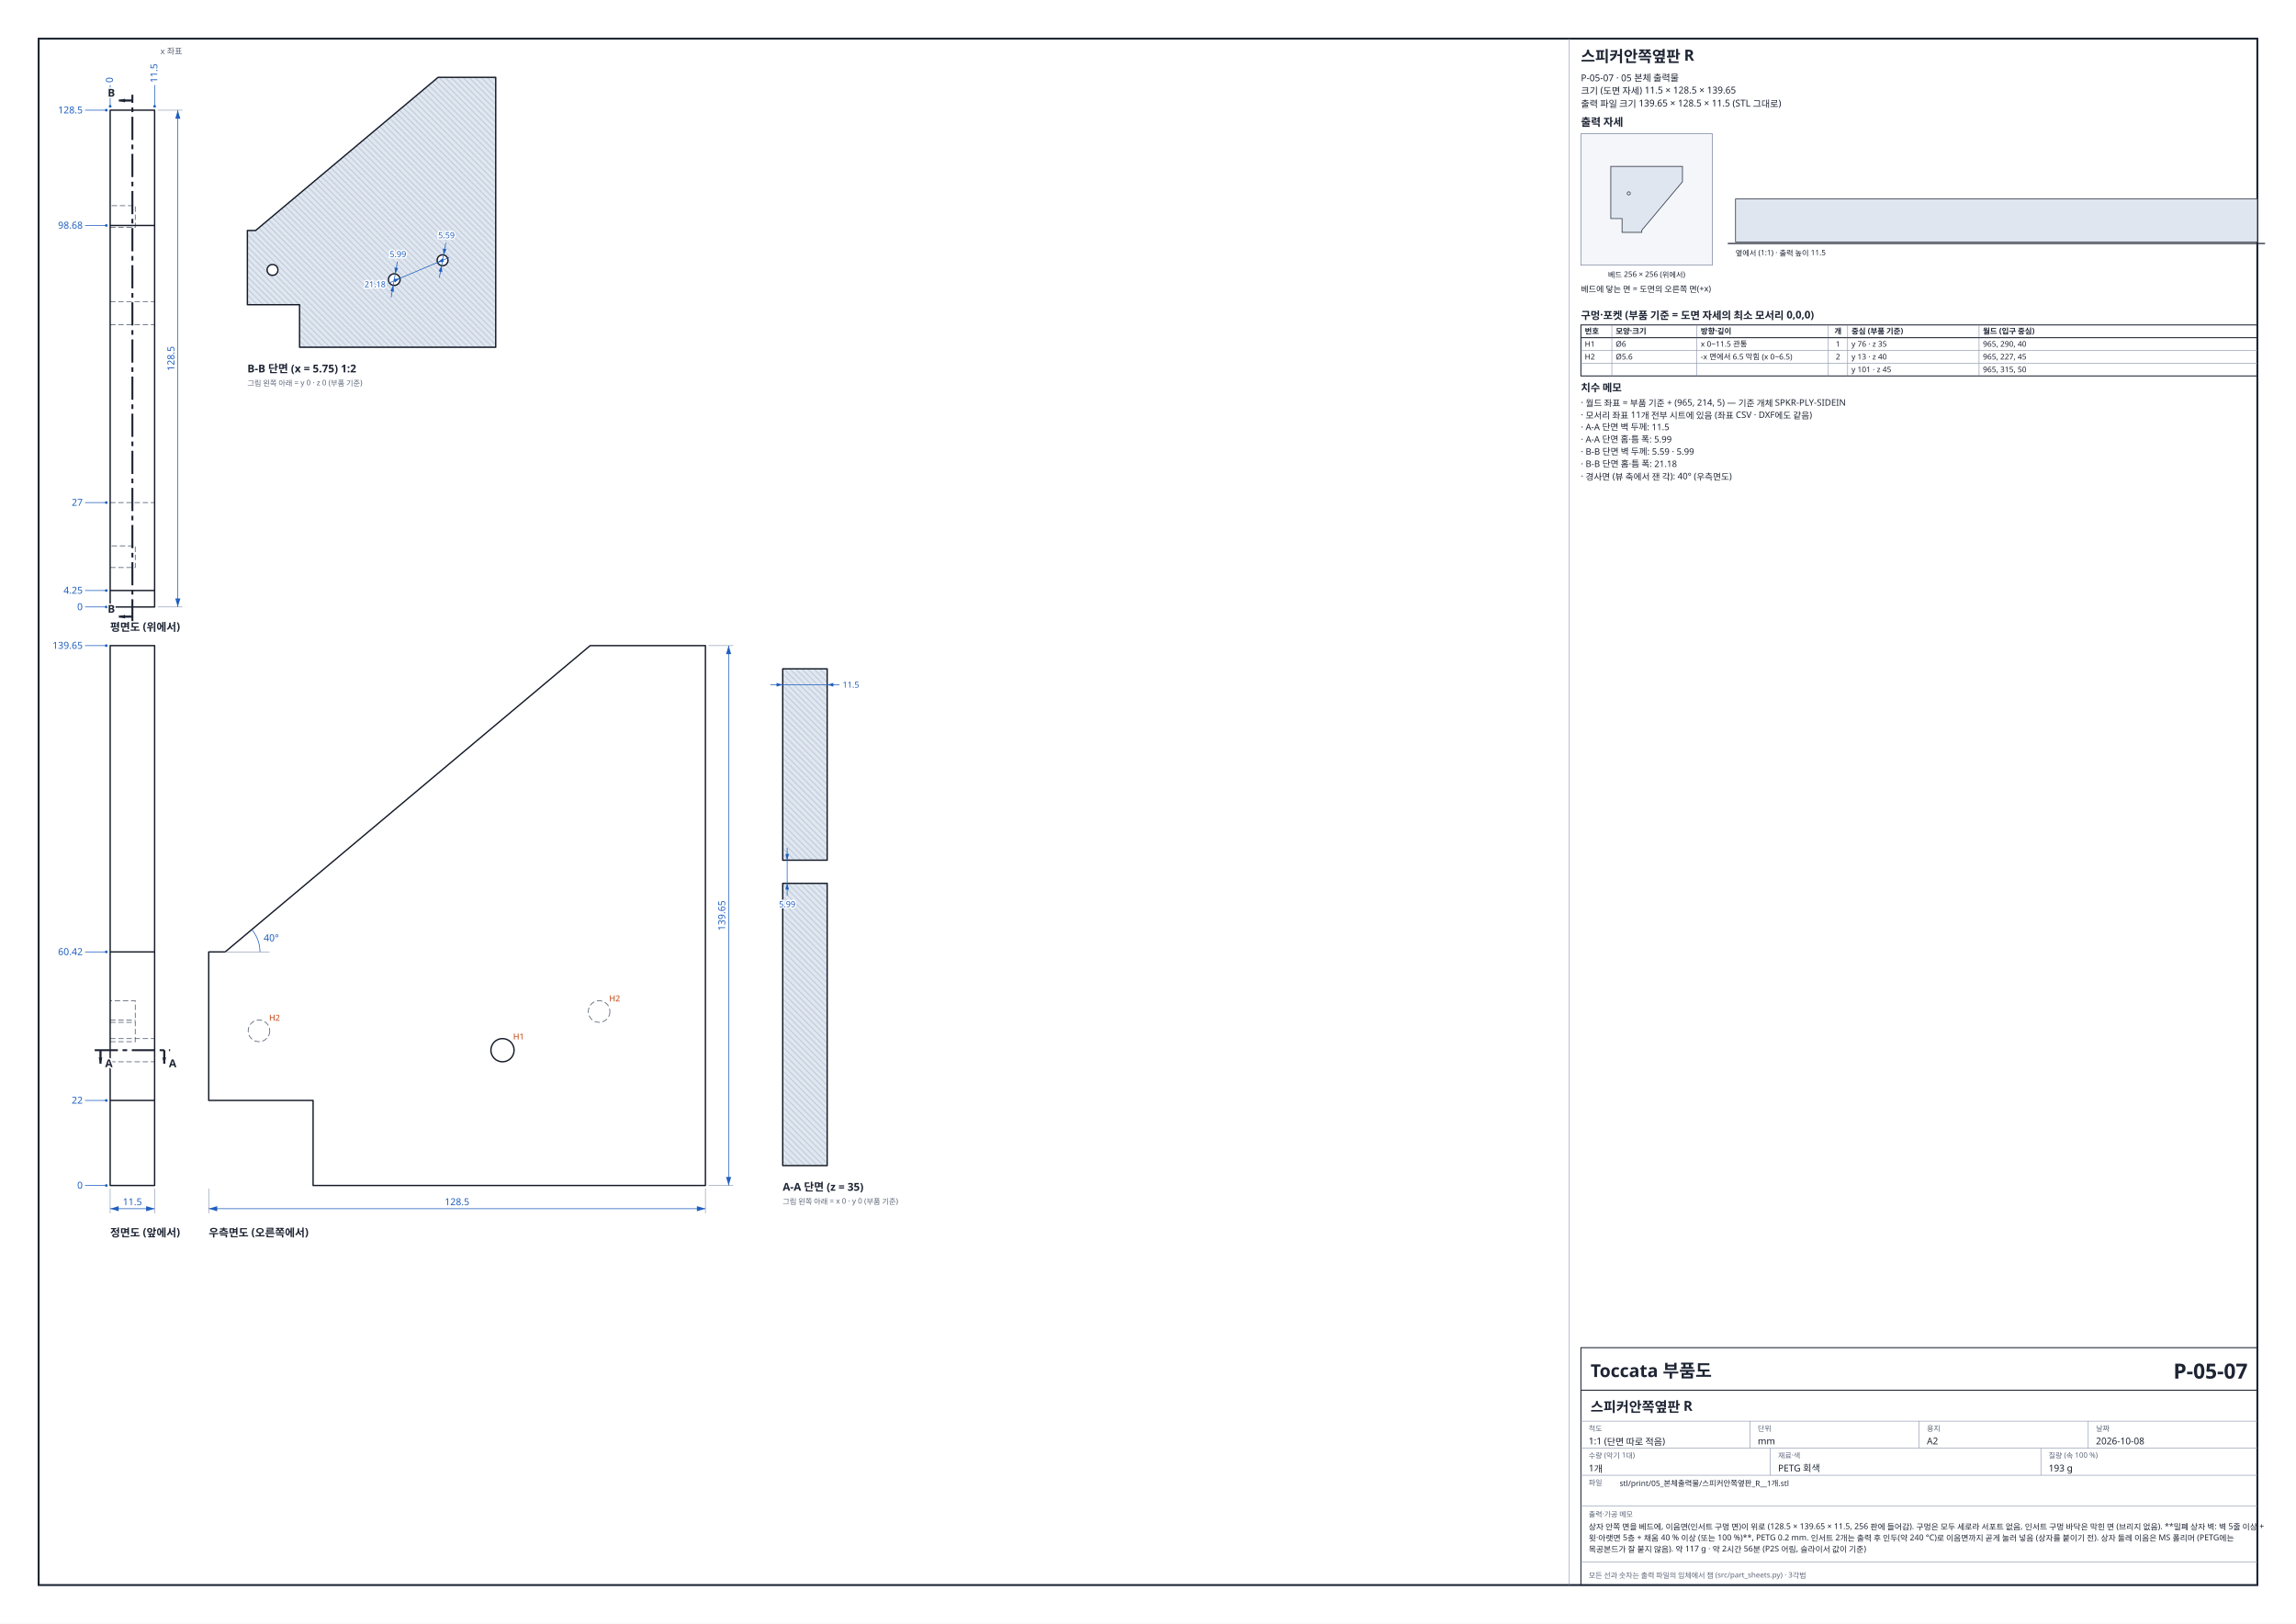
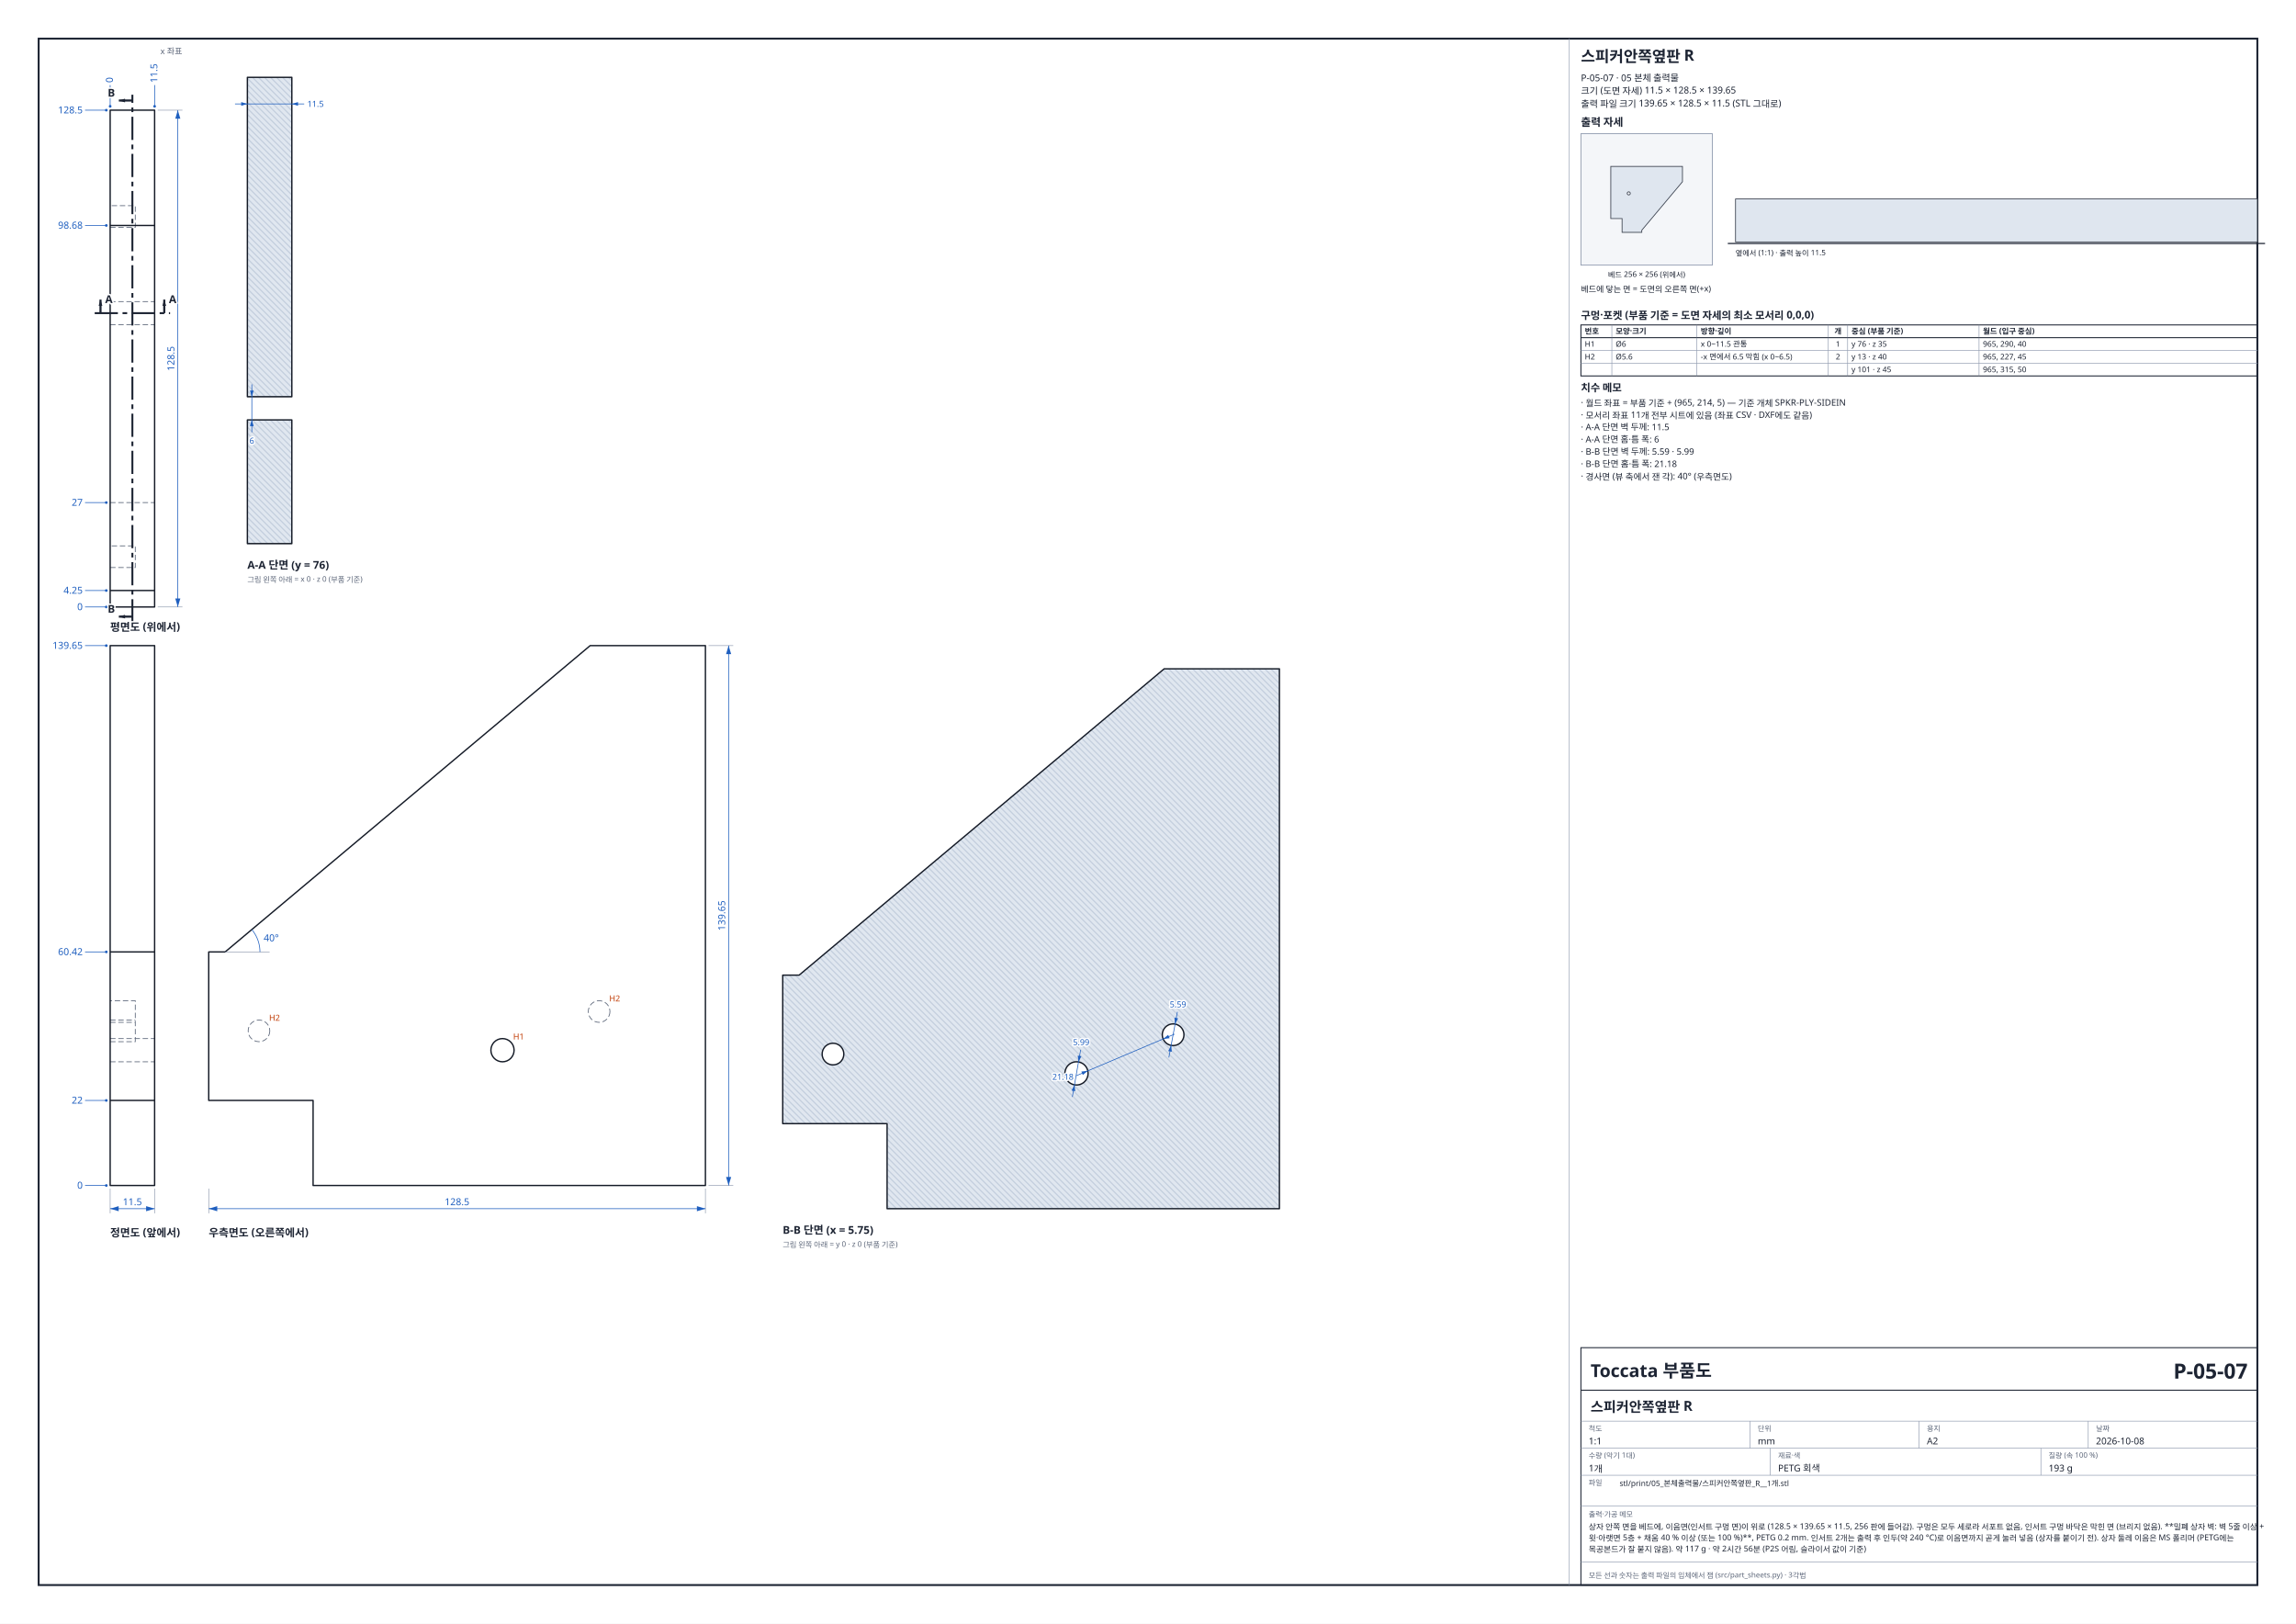
<svg xmlns="http://www.w3.org/2000/svg" width="594mm" height="420mm" viewBox="0 0 594 420">
  <defs>
    <style>
.bg{fill:#ffffff}
.frame{fill:none;stroke:#1d2433;stroke-width:.5}
.t{font-family:'Apple SD Gothic Neo','Noto Sans KR','Malgun Gothic','IBM Plex Sans KR',sans-serif;fill:#1d2433}
.h{paint-order:stroke;stroke:#ffffff;stroke-width:.75;stroke-linejoin:round}
.tb{font-weight:700}
.td{fill:#1f5fbf}
.tm{fill:#5b6578}
.tr{fill:#c2410c}
.S-wood{fill:url(#hw);stroke:#1d2433;stroke-width:.4;stroke-linejoin:round}
.S-print{fill:url(#hp);stroke:#1d2433;stroke-width:.4;stroke-linejoin:round}
.S-metal{fill:url(#hm);stroke:#1d2433;stroke-width:.32;stroke-linejoin:round}
.S-rubber{fill:#50555e;stroke:#1d2433;stroke-width:.25}
.S-elec{fill:url(#he);stroke:#1d2433;stroke-width:.3}
.S-screen{fill:#3a4150;stroke:#1d2433;stroke-width:.3}
.S-cable{fill:#e3b23c;stroke:#6b5a1e;stroke-width:.18}
.S-ctx{fill:#eceef1;stroke:#a3aab5;stroke-width:.18}
.P-wood{fill:#f2e6d2;stroke:#39404d;stroke-width:.22;stroke-linejoin:round}
.P-print{fill:#e5ebf3;stroke:#39404d;stroke-width:.22;stroke-linejoin:round}
.P-metal{fill:#c9ced6;stroke:#39404d;stroke-width:.2}
.P-rubber{fill:#7d828b;stroke:#39404d;stroke-width:.18}
.P-elec{fill:#d3ead8;stroke:#39404d;stroke-width:.2}
.P-screen{fill:#596070;stroke:#39404d;stroke-width:.2}
.P-cable{fill:#f0cf7a;fill-opacity:.55;stroke:#8a7430;stroke-width:.14;stroke-opacity:.7}
.P-ctx{fill:#f2f3f5;stroke:#b3b9c3;stroke-width:.18}
.air{fill:#e8f1fb;stroke:none}
.hid{fill:none;stroke:#39404d;stroke-width:.24;stroke-dasharray:1.6 .9}
.hidc{fill:none;stroke:#c2410c;stroke-width:.28;stroke-dasharray:2.2 1.1}
.ph{fill:none;stroke:#5b6578;stroke-width:.3;stroke-dasharray:4 1 1 1}
.cl{fill:none;stroke:#6b7690;stroke-width:.2;stroke-dasharray:6 1.2 1 1.2}
.thin{fill:none;stroke:#39404d;stroke-width:.2}
.vis{fill:none;stroke:#1d2433;stroke-width:.3}
.sound{fill:none;stroke:#c2410c;stroke-width:.4;stroke-dasharray:3 1.2}
.ax{fill:none;stroke:#7a3fb5;stroke-width:.3;stroke-dasharray:5 1.2 1 1.2}
.keep{fill:none;stroke:#b42318;stroke-width:.3;stroke-dasharray:1.2 1}
.dm{fill:none;stroke:#1f5fbf;stroke-width:.18}
.ex{fill:none;stroke:#8a96ab;stroke-width:.15}
.ah{fill:#1f5fbf;stroke:none}
.ld{fill:none;stroke:#3d4555;stroke-width:.18}
.dot{fill:#3d4555}
.bal{fill:#ffffff;stroke:#1d2433;stroke-width:.25}
.secl{fill:none;stroke:#1d2433;stroke-width:.55}
.seca{fill:#1d2433}
.grid{fill:none;stroke:#1d2433;stroke-width:.25}
.grid2{fill:none;stroke:#8a96ab;stroke-width:.15}
.box{fill:#fbfbfc;stroke:#c3c9d3;stroke-width:.2}
.sheetply{fill:#fbf6ee;stroke:#1d2433;stroke-width:.35}
.zone{fill:#f4f6f9;stroke:#8a96ab;stroke-width:.2}
.datum{fill:none;stroke:#15803d;stroke-width:.9;stroke-linecap:round;stroke-opacity:.9}
.spot{fill:none;stroke:#c2410c;stroke-width:.32}
.spoth{fill:none;stroke:#c2410c;stroke-width:.32;stroke-dasharray:.45 .3}

.pv{fill:none;stroke:#141a26;stroke-width:.35;stroke-linejoin:round;stroke-linecap:round}
.ph2{fill:none;stroke:#5b6578;stroke-width:.2;stroke-dasharray:1.4 .7}
.pcl{fill:none;stroke:#6b7690;stroke-width:.18;stroke-dasharray:5 1 1 1}
.pcut{fill:none;stroke:#1d2433;stroke-width:.5;stroke-dasharray:6 1.2 1.2 1.2}
.psec{fill:url(#hp);stroke:#141a26;stroke-width:.35;stroke-linejoin:round}
.pbed{fill:#f4f6f9;stroke:#8a96ab;stroke-width:.2}
.pfoot{fill:#dfe6ef;stroke:#39404d;stroke-width:.2}
.pnum{font-family:'IBM Plex Mono',ui-monospace,Menlo,monospace}
.datum{fill:none;stroke:#15803d;stroke-width:.9;stroke-linecap:round;stroke-opacity:.9}
.tg{fill:#15803d}
</style>
    <pattern id="hw" patternUnits="userSpaceOnUse" width="1.6" height="1.6" patternTransform="rotate(45)">
      <rect width="1.6" height="1.6" fill="#ecdcc2" />
      <line x1="0" y1="0" x2="0" y2="1.6" stroke="#a8875a" stroke-width=".22" />
    </pattern>
    <pattern id="hp" patternUnits="userSpaceOnUse" width="1.1" height="1.1" patternTransform="rotate(-45)">
      <rect width="1.1" height="1.1" fill="#dfe6ef" />
      <line x1="0" y1="0" x2="0" y2="1.1" stroke="#7f93b0" stroke-width=".16" />
    </pattern>
    <pattern id="hm" patternUnits="userSpaceOnUse" width=".9" height=".9" patternTransform="rotate(45)">
      <rect width=".9" height=".9" fill="#c3c8d1" />
      <path d="M0 0V.9M0 0H.9" stroke="#5d6778" stroke-width=".12" />
    </pattern>
    <pattern id="he" patternUnits="userSpaceOnUse" width="1.4" height="1.4">
      <rect width="1.4" height="1.4" fill="#cfe6d3" />
      <line x1="0" y1=".7" x2="1.4" y2=".7" stroke="#5f9a6c" stroke-width=".14" />
    </pattern>
  </defs>
  <rect class="bg" x="0" y="0" width="594" height="420" />
  <rect class="frame" x="10" y="10" width="574" height="400" />
  <g id="geo">
    <path class="ph2" d="M28.50 146.80 35.00 146.80 35.00 141.20 28.50 141.20M28.50 130.00 40.00 130.00M28.50 83.99 40.00 83.99M28.50 78.01 40.00 78.01M28.50 58.80 35.00 58.80 35.00 53.20 28.50 53.20" />
    <path class="pv" d="M28.50 152.75 40.00 152.75M28.50 58.32 40.00 58.32M28.50 157.00 28.50 28.50 40.00 28.50 40.00 157.00 28.50 157.00" />
    <path class="ph2" d="M28.50 263.86 35.00 263.86M28.50 269.45 35.00 269.45 35.00 258.86 28.50 258.86M28.50 274.65 40.00 274.65M28.50 268.65 40.00 268.65M28.50 264.45 35.00 264.45" />
    <path class="pv" d="M28.50 284.65 40.00 284.65M28.50 246.23 40.00 246.23M28.50 306.65 28.50 167.00 40.00 167.00 40.00 306.65 28.50 306.65" />
    <circle class="ph2" cx="67.00" cy="266.65" r="2.800" />
    <circle class="ph2" cx="155.00" cy="261.65" r="2.800" />
    <circle class="pv" cx="130.00" cy="271.65" r="3.000" />
    <path class="pv" d="M54.00 284.65 54.00 246.23 58.25 246.23 152.68 167.00 182.50 167.00 182.50 306.65 81.00 306.65 81.00 284.65 54.00 284.65" />
-     <path class="psec" fill-rule="evenodd" d="M214.00 173.00 202.50 173.00 202.50 222.51 214.00 222.51ZM214.00 228.49 202.50 228.49 202.50 301.50 214.00 301.50Z" />
-     <path class="psec" fill-rule="evenodd" d="M114.33 68.71 114.16 68.68 113.99 68.63 113.84 68.56 113.69 68.47 113.56 68.36 113.44 68.24 113.33 68.10 113.25 67.95 113.18 67.79 113.13 67.62 113.11 67.45 113.10 67.28 113.12 67.11 113.15 66.94 113.21 66.78 113.29 66.62 113.38 66.48 113.49 66.35 113.62 66.23 113.76 66.13 113.91 66.05 114.08 65.99 114.24 65.95 114.41 65.93 114.59 65.93 114.76 65.95 114.92 65.99 115.09 66.05 115.24 66.13 115.38 66.23 115.51 66.35 115.62 66.48 115.71 66.62 115.79 66.78 115.85 66.94 115.88 67.11 115.90 67.28 115.89 67.45 115.87 67.62 115.82 67.79 115.75 67.95 115.67 68.10 115.56 68.24 115.44 68.36 115.31 68.47 115.16 68.56 115.01 68.63 114.84 68.68 114.67 68.71 114.50 68.72ZM70.33 71.21 70.16 71.18 69.99 71.13 69.84 71.06 69.69 70.97 69.56 70.86 69.44 70.74 69.33 70.60 69.25 70.45 69.18 70.29 69.13 70.12 69.11 69.95 69.10 69.78 69.12 69.61 69.15 69.44 69.21 69.28 69.29 69.12 69.38 68.98 69.49 68.85 69.62 68.73 69.76 68.63 69.91 68.55 70.08 68.49 70.24 68.45 70.41 68.43 70.59 68.43 70.76 68.45 70.92 68.49 71.09 68.55 71.24 68.63 71.38 68.73 71.51 68.85 71.62 68.98 71.71 69.12 71.79 69.28 71.85 69.44 71.88 69.61 71.90 69.78 71.89 69.95 71.87 70.12 71.82 70.29 71.75 70.45 71.67 70.60 71.56 70.74 71.44 70.86 71.31 70.97 71.16 71.06 71.01 71.13 70.84 71.18 70.67 71.21 70.50 71.22ZM101.83 73.81 101.65 73.78 101.49 73.73 101.33 73.67 101.18 73.58 101.04 73.47 100.91 73.35 100.80 73.22 100.70 73.07 100.62 72.92 100.56 72.76 100.52 72.59 100.50 72.41 100.50 72.24 100.52 72.06 100.56 71.89 100.62 71.73 100.70 71.57 100.80 71.43 100.91 71.30 101.04 71.18 101.18 71.07 101.33 70.98 101.49 70.92 101.65 70.87 101.83 70.84 102.00 70.82 102.17 70.84 102.35 70.87 102.51 70.92 102.67 70.98 102.82 71.07 102.96 71.18 103.09 71.30 103.20 71.43 103.30 71.57 103.38 71.73 103.44 71.89 103.48 72.06 103.50 72.24 103.50 72.41 103.48 72.59 103.44 72.76 103.38 72.92 103.30 73.07 103.20 73.22 103.09 73.35 102.96 73.47 102.82 73.58 102.67 73.67 102.51 73.73 102.35 73.78 102.17 73.81 102.00 73.82ZM128.25 20.00 113.34 20.00 66.13 59.62 64.00 59.62 64.00 78.82 77.50 78.82 77.50 89.82 128.25 89.82Z" />
+     <path class="psec" fill-rule="evenodd" d="M75.50 20.00 64.00 20.00 64.00 102.62 75.50 102.62ZM75.50 108.62 64.00 108.62 64.00 140.62 75.50 140.62Z" />
+     <path class="psec" fill-rule="evenodd" d="M303.16 270.43 302.82 270.37 302.49 270.26 302.18 270.12 301.88 269.94 301.61 269.72 301.37 269.47 301.17 269.20 300.99 268.90 300.86 268.58 300.76 268.25 300.71 267.91 300.70 267.56 300.73 267.22 300.81 266.88 300.92 266.56 301.08 266.25 301.27 265.96 301.49 265.70 301.74 265.47 302.03 265.27 302.33 265.11 302.65 264.98 302.99 264.90 303.33 264.86 303.67 264.86 304.01 264.90 304.35 264.98 304.67 265.11 304.97 265.27 305.26 265.47 305.51 265.70 305.73 265.96 305.92 266.25 306.08 266.56 306.19 266.88 306.27 267.22 306.30 267.56 306.29 267.91 306.24 268.25 306.14 268.58 306.01 268.90 305.83 269.20 305.63 269.47 305.39 269.72 305.12 269.94 304.82 270.12 304.51 270.26 304.18 270.37 303.84 270.43 303.50 270.45ZM215.16 275.43 214.82 275.37 214.49 275.26 214.18 275.12 213.88 274.94 213.61 274.72 213.37 274.47 213.17 274.20 212.99 273.90 212.86 273.58 212.76 273.25 212.71 272.91 212.70 272.56 212.73 272.22 212.81 271.88 212.92 271.56 213.08 271.25 213.27 270.96 213.49 270.70 213.74 270.47 214.03 270.27 214.33 270.11 214.65 269.98 214.99 269.90 215.33 269.86 215.67 269.86 216.01 269.90 216.35 269.98 216.67 270.11 216.97 270.27 217.26 270.47 217.51 270.70 217.73 270.96 217.92 271.25 218.08 271.56 218.19 271.88 218.27 272.22 218.30 272.56 218.29 272.91 218.24 273.25 218.14 273.58 218.01 273.90 217.83 274.20 217.63 274.47 217.39 274.72 217.12 274.94 216.82 275.12 216.51 275.26 216.18 275.37 215.84 275.43 215.50 275.45ZM278.15 280.63 277.81 280.57 277.47 280.47 277.15 280.33 276.85 280.16 276.57 279.95 276.32 279.71 276.09 279.44 275.90 279.15 275.75 278.84 275.63 278.51 275.55 278.17 275.51 277.82 275.51 277.48 275.55 277.13 275.63 276.79 275.75 276.46 275.90 276.15 276.09 275.86 276.32 275.59 276.57 275.35 276.85 275.14 277.15 274.97 277.47 274.83 277.81 274.73 278.15 274.67 278.50 274.65 278.85 274.67 279.19 274.73 279.53 274.83 279.85 274.97 280.15 275.14 280.43 275.35 280.68 275.59 280.91 275.86 281.10 276.15 281.25 276.46 281.37 276.79 281.45 277.13 281.49 277.48 281.49 277.82 281.45 278.17 281.37 278.51 281.25 278.84 281.10 279.15 280.91 279.44 280.68 279.71 280.43 279.95 280.15 280.16 279.85 280.33 279.53 280.47 279.19 280.57 278.85 280.63 278.50 280.65ZM331.00 173.00 301.18 173.00 206.75 252.23 202.50 252.23 202.50 290.65 229.50 290.65 229.50 312.65 331.00 312.65Z" />
  </g>
  <g id="over">
-     <path class="pcut" d="M24.500 271.650 L44.000 271.650" />
-     <path class="secl" d="M26.000 271.650 L26.000 275.150" />
-     <path class="seca" d="M26.000 275.150 L25.520 273.550 L26.480 273.550 Z" />
-     <path class="secl" d="M42.500 271.650 L42.500 275.150" />
-     <path class="seca" d="M42.500 275.150 L42.020 273.550 L42.980 273.550 Z" />
+     <path class="pcut" d="M24.500 81.000 L44.000 81.000" />
+     <path class="secl" d="M26.000 81.000 L26.000 77.500" />
+     <path class="seca" d="M26.000 77.500 L26.480 79.100 L25.520 79.100 Z" />
+     <path class="secl" d="M42.500 81.000 L42.500 77.500" />
+     <path class="seca" d="M42.500 77.500 L42.980 79.100 L42.020 79.100 Z" />
    <path class="pcut" d="M34.250 161.000 L34.250 24.500" />
    <path class="secl" d="M34.250 159.500 L30.750 159.500" />
    <path class="seca" d="M30.750 159.500 L32.350 159.020 L32.350 159.980 Z" />
    <path class="secl" d="M34.250 26.000 L30.750 26.000" />
    <path class="seca" d="M30.750 26.000 L32.350 25.520 L32.350 26.480 Z" />
    <path class="grid2" d="M406.000 10.000 L406.000 410.000" />
    <rect class="grid" x="409.000" y="348.600" width="175.000" height="61.400" />
    <path class="grid" d="M409.000 359.600 L584.000 359.600" />
    <path class="grid2" d="M409.000 367.600 L584.000 367.600" />
    <path class="grid2" d="M452.750 367.600 L452.750 374.600" />
    <path class="grid2" d="M496.500 367.600 L496.500 374.600" />
    <path class="grid2" d="M540.250 367.600 L540.250 374.600" />
    <path class="grid2" d="M409.000 374.600 L584.000 374.600" />
    <path class="grid2" d="M458.000 374.600 L458.000 381.600" />
    <path class="grid2" d="M528.000 374.600 L528.000 381.600" />
    <path class="grid2" d="M409.000 381.600 L584.000 381.600" />
    <path class="grid2" d="M409.000 389.600 L584.000 389.600" />
    <path class="grid2" d="M409.000 404.000 L584.000 404.000" />
    <rect class="pbed" x="409.000" y="34.580" width="34.000" height="34.000" />
    <path class="pfoot" fill-rule="evenodd" d="M421.31 50.41 421.26 50.40 421.22 50.39 421.18 50.36 421.14 50.34 421.10 50.31 421.07 50.28 421.04 50.24 421.02 50.20 421.00 50.16 420.99 50.11 420.98 50.07 420.98 50.02 420.98 49.97 420.99 49.93 421.00 49.88 421.02 49.84 421.04 49.80 421.07 49.76 421.10 49.73 421.14 49.70 421.18 49.67 421.22 49.65 421.26 49.64 421.31 49.63 421.35 49.62 421.40 49.62 421.44 49.63 421.49 49.64 421.53 49.65 421.57 49.67 421.61 49.70 421.65 49.73 421.68 49.76 421.71 49.80 421.73 49.84 421.75 49.88 421.76 49.93 421.77 49.97 421.77 50.02 421.77 50.07 421.76 50.11 421.75 50.16 421.73 50.20 421.71 50.24 421.68 50.28 421.65 50.31 421.61 50.34 421.57 50.36 421.53 50.39 421.49 50.40 421.44 50.41 421.40 50.42 421.35 50.42ZM424.75 59.55 435.27 47.01 435.27 43.05 416.73 43.05 416.73 56.53 419.65 56.53 419.65 60.11 424.75 60.11Z" />
    <path class="pfoot" fill-rule="evenodd" d="M584.00 51.46 449.00 51.46 449.00 62.58 584.00 62.58Z" />
    <path class="vis" d="M447.000 62.980 L586.000 62.980" />
    <rect class="grid" x="409.000" y="84.047" width="175.000" height="13.200" />
    <path class="grid2" d="M417.000 84.047 L417.000 87.347" />
    <path class="grid2" d="M439.000 84.047 L439.000 87.347" />
    <path class="grid2" d="M473.000 84.047 L473.000 87.347" />
    <path class="grid2" d="M478.000 84.047 L478.000 87.347" />
    <path class="grid2" d="M512.000 84.047 L512.000 87.347" />
    <path class="grid" d="M409.000 87.347 L584.000 87.347" />
    <path class="grid2" d="M417.000 87.347 L417.000 90.647" />
    <path class="grid2" d="M439.000 87.347 L439.000 90.647" />
    <path class="grid2" d="M473.000 87.347 L473.000 90.647" />
    <path class="grid2" d="M478.000 87.347 L478.000 90.647" />
    <path class="grid2" d="M512.000 87.347 L512.000 90.647" />
    <path class="grid2" d="M409.000 90.647 L584.000 90.647" />
    <path class="grid2" d="M417.000 90.647 L417.000 93.947" />
    <path class="grid2" d="M439.000 90.647 L439.000 93.947" />
    <path class="grid2" d="M473.000 90.647 L473.000 93.947" />
    <path class="grid2" d="M478.000 90.647 L478.000 93.947" />
    <path class="grid2" d="M512.000 90.647 L512.000 93.947" />
    <path class="grid2" d="M409.000 93.947 L584.000 93.947" />
    <path class="grid2" d="M417.000 93.947 L417.000 97.247" />
    <path class="grid2" d="M439.000 93.947 L439.000 97.247" />
    <path class="grid2" d="M473.000 93.947 L473.000 97.247" />
    <path class="grid2" d="M478.000 93.947 L478.000 97.247" />
    <path class="grid2" d="M512.000 93.947 L512.000 97.247" />
  </g>
  <g id="dim">
    <path class="ex" d="M28.500 307.450 L28.500 313.850" />
    <path class="ex" d="M40.000 307.450 L40.000 313.850" />
    <path class="dm" d="M28.500 312.650 L40.000 312.650" />
    <path class="ah" d="M28.500 312.650 L30.700 311.990 L30.700 313.310 Z" />
    <path class="ah" d="M40.000 312.650 L37.800 313.310 L37.800 311.990 Z" />
    <path class="ex" d="M40.800 28.500 L47.200 28.500" />
    <path class="ex" d="M40.800 157.000 L47.200 157.000" />
    <path class="dm" d="M46.000 28.500 L46.000 157.000" />
    <path class="ah" d="M46.000 28.500 L46.660 30.700 L45.340 30.700 Z" />
    <path class="ah" d="M46.000 157.000 L45.340 154.800 L46.660 154.800 Z" />
    <path class="ex" d="M54.000 307.450 L54.000 313.850" />
    <path class="ex" d="M182.500 307.450 L182.500 313.850" />
    <path class="dm" d="M54.000 312.650 L182.500 312.650" />
    <path class="ah" d="M54.000 312.650 L56.200 311.990 L56.200 313.310 Z" />
    <path class="ah" d="M182.500 312.650 L180.300 313.310 L180.300 311.990 Z" />
    <path class="ex" d="M183.300 167.000 L189.700 167.000" />
    <path class="ex" d="M183.300 306.650 L189.700 306.650" />
    <path class="dm" d="M188.500 167.000 L188.500 306.650" />
    <path class="ah" d="M188.500 167.000 L189.160 169.200 L187.840 169.200 Z" />
    <path class="ah" d="M188.500 306.650 L187.840 304.450 L189.160 304.450 Z" />
    <path class="dm" d="M28.500 27.500 L28.500 26.000 L28.500 23.000 L28.500 22.000" />
    <circle class="ah" cx="28.500" cy="27.500" r="0.350" />
    <path class="dm" d="M40.000 27.500 L40.000 26.000 L40.000 23.000 L40.000 22.000" />
    <circle class="ah" cx="40.000" cy="27.500" r="0.350" />
    <path class="dm" d="M27.500 28.500 L26.000 28.500 L23.000 28.500 L22.000 28.500" />
    <circle class="ah" cx="27.500" cy="28.500" r="0.350" />
    <path class="dm" d="M27.500 58.320 L26.000 58.320 L23.000 58.320 L22.000 58.320" />
    <circle class="ah" cx="27.500" cy="58.320" r="0.350" />
    <path class="dm" d="M27.500 130.000 L26.000 130.000 L23.000 130.000 L22.000 130.000" />
    <circle class="ah" cx="27.500" cy="130.000" r="0.350" />
    <path class="dm" d="M27.500 152.750 L26.000 152.750 L23.000 152.750 L22.000 152.750" />
    <circle class="ah" cx="27.500" cy="152.750" r="0.350" />
    <path class="dm" d="M27.500 157.000 L26.000 157.000 L23.000 157.000 L22.000 157.000" />
    <circle class="ah" cx="27.500" cy="157.000" r="0.350" />
    <path class="dm" d="M27.500 167.000 L26.000 167.000 L23.000 167.000 L22.000 167.000" />
    <circle class="ah" cx="27.500" cy="167.000" r="0.350" />
    <path class="dm" d="M27.500 246.230 L26.000 246.230 L23.000 246.230 L22.000 246.230" />
    <circle class="ah" cx="27.500" cy="246.230" r="0.350" />
    <path class="dm" d="M27.500 284.650 L26.000 284.650 L23.000 284.650 L22.000 284.650" />
    <circle class="ah" cx="27.500" cy="284.650" r="0.350" />
    <path class="dm" d="M27.500 306.650 L26.000 306.650 L23.000 306.650 L22.000 306.650" />
    <circle class="ah" cx="27.500" cy="306.650" r="0.350" />
    <path class="ex" d="M58.251 246.232 L69.751 246.232" />
    <path class="dm" d="M67.251 246.232 L67.242 245.839 L67.216 245.448 L67.174 245.057 L67.114 244.669 L67.037 244.284 L66.944 243.903 L66.834 243.526 L66.708 243.154 L66.565 242.788 L66.407 242.428 L66.234 242.076 L66.045 241.732 L65.841 241.396 L65.623 241.070 L65.391 240.753 L65.145 240.447" />
-     <path class="dm" d="M199.300 177.125 L217.200 177.125" />
-     <path class="ah" d="M202.500 177.125 L200.900 177.605 L200.900 176.645 Z" />
-     <path class="ah" d="M214.000 177.125 L215.600 176.645 L215.600 177.605 Z" />
-     <path class="dm" d="M203.650 219.305 L203.650 231.695" />
-     <path class="ah" d="M203.650 222.505 L203.170 220.905 L204.130 220.905 Z" />
-     <path class="ah" d="M203.650 228.495 L204.130 230.095 L203.170 230.095 Z" />
-     <path class="dm" d="M113.655 71.844 L115.345 62.803" />
-     <path class="ah" d="M114.243 68.699 L114.421 70.360 L113.477 70.183 Z" />
-     <path class="ah" d="M114.757 65.949 L114.579 64.288 L115.523 64.464 Z" />
-     <path class="dm" d="M101.184 76.951 L102.816 67.699" />
-     <path class="ah" d="M101.740 73.800 L101.935 75.459 L100.989 75.292 Z" />
-     <path class="ah" d="M102.260 70.850 L102.065 69.191 L103.011 69.358 Z" />
-     <path class="dm" d="M116.160 66.622 L100.514 73.245" />
-     <path class="ah" d="M113.213 67.870 L114.500 66.804 L114.874 67.688 Z" />
-     <path class="ah" d="M103.461 71.997 L102.175 73.063 L101.801 72.179 Z" />
+     <path class="dm" d="M60.800 26.885 L78.700 26.885" />
+     <path class="ah" d="M64.000 26.885 L62.400 27.365 L62.400 26.405 Z" />
+     <path class="ah" d="M75.500 26.885 L77.100 26.405 L77.100 27.365 Z" />
+     <path class="dm" d="M65.150 99.423 L65.150 111.823" />
+     <path class="ah" d="M65.150 102.623 L64.670 101.023 L65.630 101.023 Z" />
+     <path class="ah" d="M65.150 108.623 L65.630 110.223 L64.670 110.223 Z" />
+     <path class="dm" d="M302.398 273.543 L304.603 261.752" />
+     <path class="ah" d="M302.986 270.397 L303.164 272.058 L302.221 271.882 Z" />
+     <path class="ah" d="M304.015 264.898 L303.837 263.237 L304.780 263.413 Z" />
+     <path class="dm" d="M277.424 283.751 L279.576 271.549" />
+     <path class="ah" d="M277.980 280.599 L278.175 282.258 L277.229 282.092 Z" />
+     <path class="ah" d="M279.020 274.701 L278.825 273.042 L279.771 273.208 Z" />
+     <path class="dm" d="M303.873 267.492 L278.476 278.242" />
+     <path class="ah" d="M300.926 268.739 L302.213 267.674 L302.587 268.558 Z" />
+     <path class="ah" d="M281.423 276.995 L280.136 278.060 L279.762 277.176 Z" />
  </g>
  <g id="text">
    <text class="t h tb" x="28.500" y="163.200" font-size="2.80" text-anchor="start">평면도 (위에서)</text>
    <text class="t h tb" x="28.500" y="319.850" font-size="2.80" text-anchor="start">정면도 (앞에서)</text>
    <text class="t h tb" x="54.000" y="319.850" font-size="2.80" text-anchor="start">우측면도 (오른쪽에서)</text>
    <text class="t h td" x="34.250" y="311.750" font-size="2.50" text-anchor="middle">11.5</text>
    <text class="t h td" x="45.100" y="92.750" font-size="2.50" text-anchor="middle" transform="rotate(-90 45.100 92.750)">128.5</text>
    <text class="t h td" x="118.250" y="311.750" font-size="2.50" text-anchor="middle">128.5</text>
    <text class="t h td" x="187.600" y="236.825" font-size="2.50" text-anchor="middle" transform="rotate(-90 187.600 236.825)">139.65</text>
    <text class="t h td" x="29.200" y="21.400" font-size="2.50" text-anchor="start" transform="rotate(-90 29.200 21.400)">0</text>
    <text class="t h td" x="40.700" y="21.400" font-size="2.50" text-anchor="start" transform="rotate(-90 40.700 21.400)">11.5</text>
    <text class="t h td" x="21.400" y="29.325" font-size="2.50" text-anchor="end">128.5</text>
    <text class="t h td" x="21.400" y="59.145" font-size="2.50" text-anchor="end">98.68</text>
    <text class="t h td" x="21.400" y="130.825" font-size="2.50" text-anchor="end">27</text>
    <text class="t h td" x="21.400" y="153.575" font-size="2.50" text-anchor="end">4.25</text>
    <text class="t h td" x="21.400" y="157.825" font-size="2.50" text-anchor="end">0</text>
    <text class="t h td" x="21.400" y="167.825" font-size="2.50" text-anchor="end">139.65</text>
    <text class="t h td" x="21.400" y="247.055" font-size="2.50" text-anchor="end">60.42</text>
    <text class="t h td" x="21.400" y="285.475" font-size="2.50" text-anchor="end">22</text>
    <text class="t h td" x="21.400" y="307.475" font-size="2.50" text-anchor="end">0</text>
    <text class="t tm" x="41.500" y="14.000" font-size="2.15" text-anchor="start">x 좌표</text>
    <text class="t h td" x="68.211" y="243.482" font-size="2.50" text-anchor="start">40°</text>
-     <text class="t h tb" x="27.200" y="276.050" font-size="2.80" text-anchor="start">A</text>
-     <text class="t h tb" x="43.700" y="276.050" font-size="2.80" text-anchor="start">A</text>
+     <text class="t h tb" x="27.200" y="78.400" font-size="2.80" text-anchor="start">A</text>
+     <text class="t h tb" x="43.700" y="78.400" font-size="2.80" text-anchor="start">A</text>
    <text class="t h tb" x="29.750" y="158.500" font-size="2.80" text-anchor="end">B</text>
    <text class="t h tb" x="29.750" y="25.000" font-size="2.80" text-anchor="end">B</text>
    <text class="t h tr" x="132.760" y="268.890" font-size="2.15" text-anchor="start">H1</text>
    <text class="t h tr" x="69.616" y="264.034" font-size="2.15" text-anchor="start">H2</text>
    <text class="t h tr" x="157.616" y="259.034" font-size="2.15" text-anchor="start">H2</text>
-     <text class="t h td" x="218.000" y="177.878" font-size="2.15" text-anchor="start">11.5</text>
-     <text class="t h td" x="203.650" y="234.645" font-size="2.15" text-anchor="middle">5.99</text>
-     <text class="t h td" x="115.492" y="61.617" font-size="2.15" text-anchor="middle">5.59</text>
-     <text class="t h td" x="102.955" y="66.511" font-size="2.15" text-anchor="middle">5.99</text>
-     <text class="t h td" x="99.778" y="74.309" font-size="2.15" text-anchor="end">21.18</text>
-     <text class="t h tb" x="202.500" y="308.000" font-size="2.80" text-anchor="start">A-A 단면 (z = 35)</text>
-     <text class="t h tm" x="202.500" y="311.500" font-size="1.95" text-anchor="start">그림 왼쪽 아래 = x 0 · y 0 (부품 기준)</text>
-     <text class="t h tb" x="64.000" y="96.325" font-size="2.80" text-anchor="start">B-B 단면 (x = 5.75)  1:2</text>
-     <text class="t h tm" x="64.000" y="99.825" font-size="1.95" text-anchor="start">그림 왼쪽 아래 = y 0 · z 0 (부품 기준)</text>
+     <text class="t h td" x="79.500" y="27.638" font-size="2.15" text-anchor="start">11.5</text>
+     <text class="t h td" x="65.150" y="114.773" font-size="2.15" text-anchor="middle">6</text>
+     <text class="t h td" x="304.750" y="260.566" font-size="2.15" text-anchor="middle">5.59</text>
+     <text class="t h td" x="279.715" y="270.361" font-size="2.15" text-anchor="middle">5.99</text>
+     <text class="t h td" x="277.739" y="279.306" font-size="2.15" text-anchor="end">21.18</text>
+     <text class="t h tb" x="64.000" y="147.123" font-size="2.80" text-anchor="start">A-A 단면 (y = 76)</text>
+     <text class="t h tm" x="64.000" y="150.623" font-size="1.95" text-anchor="start">그림 왼쪽 아래 = x 0 · z 0 (부품 기준)</text>
+     <text class="t h tb" x="202.500" y="319.150" font-size="2.80" text-anchor="start">B-B 단면 (x = 5.75)</text>
+     <text class="t h tm" x="202.500" y="322.650" font-size="1.95" text-anchor="start">그림 왼쪽 아래 = y 0 · z 0 (부품 기준)</text>
    <text class="t tb" x="411.500" y="356.200" font-size="4.60" text-anchor="start">Toccata 부품도</text>
    <text class="t tb" x="581.500" y="356.600" font-size="5.40" text-anchor="end">P-05-07</text>
    <text class="t tb" x="411.500" y="365.200" font-size="3.60" text-anchor="start">스피커안쪽옆판 R</text>
    <text class="t tm" x="411.000" y="370.200" font-size="1.90" text-anchor="start">척도</text>
-     <text class="t" x="411.000" y="373.600" font-size="2.40" text-anchor="start">1:1 (단면 따로 적음)</text>
+     <text class="t" x="411.000" y="373.600" font-size="2.40" text-anchor="start">1:1</text>
    <text class="t tm" x="454.750" y="370.200" font-size="1.90" text-anchor="start">단위</text>
    <text class="t" x="454.750" y="373.600" font-size="2.40" text-anchor="start">mm</text>
    <text class="t tm" x="498.500" y="370.200" font-size="1.90" text-anchor="start">용지</text>
    <text class="t" x="498.500" y="373.600" font-size="2.40" text-anchor="start">A2</text>
    <text class="t tm" x="542.250" y="370.200" font-size="1.90" text-anchor="start">날짜</text>
    <text class="t" x="542.250" y="373.600" font-size="2.40" text-anchor="start">2026-10-08</text>
    <text class="t tm" x="411.000" y="377.200" font-size="1.90" text-anchor="start">수량 (악기 1대)</text>
    <text class="t" x="411.000" y="380.600" font-size="2.40" text-anchor="start">1개</text>
    <text class="t tm" x="460.000" y="377.200" font-size="1.90" text-anchor="start">재료·색</text>
    <text class="t" x="460.000" y="380.600" font-size="2.40" text-anchor="start">PETG 회색</text>
    <text class="t tm" x="530.000" y="377.200" font-size="1.90" text-anchor="start">질량 (속 100 %)</text>
    <text class="t" x="530.000" y="380.600" font-size="2.40" text-anchor="start">193 g</text>
    <text class="t tm" x="411.000" y="384.200" font-size="1.90" text-anchor="start">파일</text>
    <text class="t" x="419.000" y="384.400" font-size="2.00" text-anchor="start">stl/print/05_본체출력물/스피커안쪽옆판_R__1개.stl</text>
    <text class="t tm" x="419.000" y="387.900" font-size="1.80" text-anchor="start" />
    <text class="t tm" x="411.000" y="392.400" font-size="1.90" text-anchor="start">출력·가공 메모</text>
    <text class="t" x="411.000" y="395.700" font-size="2.10" text-anchor="start">상자 안쪽 면을 베드에, 이음면(인서트 구멍 면)이 위로 (128.5 × 139.65 × 11.5, 256 판에 들어감). 구멍은 모두 세로라 서포트 없음, 인서트 구멍 바닥은 막힌 면 (브리지 없음). **밀폐 상자 벽: 벽 5줄 이상 +</text>
    <text class="t" x="411.000" y="398.600" font-size="2.10" text-anchor="start">윗·아랫면 5층 + 채움 40 % 이상 (또는 100 %)**, PETG 0.2 mm. 인서트 2개는 출력 후 인두(약 240 °C)로 이음면까지 곧게 눌러 넣음 (상자를 붙이기 전). 상자 둘레 이음은 MS 폴리머 (PETG에는</text>
    <text class="t" x="411.000" y="401.500" font-size="2.10" text-anchor="start">목공본드가 잘 붙지 않음). 약 117 g · 약 2시간 56분 (P2S 어림, 슬라이서 값이 기준)</text>
    <text class="t tm" x="411.000" y="408.200" font-size="1.90" text-anchor="start">모든 선과 숫자는 출력 파일의 입체에서 잼 (src/part_sheets.py) · 3각법</text>
    <text class="t tb" x="409.000" y="16.000" font-size="4.00" text-anchor="start">스피커안쪽옆판 R</text>
    <text class="t" x="409.000" y="21.000" font-size="2.40" text-anchor="start">P-05-07 · 05 본체 출력물</text>
    <text class="t" x="409.000" y="24.360" font-size="2.40" text-anchor="start">크기 (도면 자세) 11.5 × 128.5 × 139.65</text>
    <text class="t" x="409.000" y="27.720" font-size="2.40" text-anchor="start">출력 파일 크기 139.65 × 128.5 × 11.5 (STL 그대로)</text>
    <text class="t tb" x="409.000" y="32.580" font-size="2.80" text-anchor="start">출력 자세</text>
    <text class="t" x="426.000" y="71.780" font-size="1.95" text-anchor="middle">베드 256 × 256 (위에서)</text>
    <text class="t" x="449.000" y="66.180" font-size="1.95" text-anchor="start">옆에서 (1:1) · 출력 높이 11.5</text>
    <text class="t" x="409.000" y="75.580" font-size="2.15" text-anchor="start">베드에 닿는 면 = 도면의 오른쪽 면(+x)</text>
    <text class="t tb" x="409.000" y="82.547" font-size="2.70" text-anchor="start">구멍·포켓 (부품 기준 = 도면 자세의 최소 모서리 0,0,0)</text>
    <text class="t tb" x="410.000" y="86.377" font-size="2.00" text-anchor="start">번호</text>
    <text class="t tb" x="418.000" y="86.377" font-size="2.00" text-anchor="start">모양·크기</text>
    <text class="t tb" x="440.000" y="86.377" font-size="2.00" text-anchor="start">방향·깊이</text>
    <text class="t tb" x="475.500" y="86.377" font-size="2.00" text-anchor="middle">개</text>
    <text class="t tb" x="479.000" y="86.377" font-size="2.00" text-anchor="start">중심 (부품 기준)</text>
    <text class="t tb" x="513.000" y="86.377" font-size="2.00" text-anchor="start">월드 (입구 중심)</text>
    <text class="t" x="410.000" y="89.677" font-size="2.00" text-anchor="start">H1</text>
    <text class="t" x="418.000" y="89.677" font-size="2.00" text-anchor="start">Ø6</text>
    <text class="t" x="440.000" y="89.677" font-size="2.00" text-anchor="start">x 0~11.5 관통</text>
    <text class="t" x="475.500" y="89.677" font-size="2.00" text-anchor="middle">1</text>
    <text class="t" x="479.000" y="89.677" font-size="2.00" text-anchor="start">y 76 · z 35</text>
    <text class="t" x="513.000" y="89.677" font-size="2.00" text-anchor="start">965, 290, 40</text>
    <text class="t" x="410.000" y="92.977" font-size="2.00" text-anchor="start">H2</text>
    <text class="t" x="418.000" y="92.977" font-size="2.00" text-anchor="start">Ø5.6</text>
    <text class="t" x="440.000" y="92.977" font-size="2.00" text-anchor="start">-x 면에서 6.5 막힘 (x 0~6.5)</text>
    <text class="t" x="475.500" y="92.977" font-size="2.00" text-anchor="middle">2</text>
    <text class="t" x="479.000" y="92.977" font-size="2.00" text-anchor="start">y 13 · z 40</text>
    <text class="t" x="513.000" y="92.977" font-size="2.00" text-anchor="start">965, 227, 45</text>
    <text class="t" x="410.000" y="96.277" font-size="2.00" text-anchor="start" />
    <text class="t" x="418.000" y="96.277" font-size="2.00" text-anchor="start" />
    <text class="t" x="440.000" y="96.277" font-size="2.00" text-anchor="start" />
    <text class="t" x="475.500" y="96.277" font-size="2.00" text-anchor="middle" />
    <text class="t" x="479.000" y="96.277" font-size="2.00" text-anchor="start">y 101 · z 45</text>
    <text class="t" x="513.000" y="96.277" font-size="2.00" text-anchor="start">965, 315, 50</text>
    <text class="t tb" x="409.000" y="101.247" font-size="2.70" text-anchor="start">치수 메모</text>
    <text class="t" x="409.000" y="104.921" font-size="2.30" text-anchor="start">· 월드 좌표 = 부품 기준 + (965, 214, 5) — 기준 개체 SPKR-PLY-SIDEIN</text>
    <text class="t" x="409.000" y="108.095" font-size="2.30" text-anchor="start">· 모서리 좌표 11개 전부 시트에 있음 (좌표 CSV · DXF에도 같음)</text>
    <text class="t" x="409.000" y="111.269" font-size="2.30" text-anchor="start">· A-A 단면 벽 두께: 11.5</text>
-     <text class="t" x="409.000" y="114.443" font-size="2.30" text-anchor="start">· A-A 단면 홈·틈 폭: 5.99</text>
+     <text class="t" x="409.000" y="114.443" font-size="2.30" text-anchor="start">· A-A 단면 홈·틈 폭: 6</text>
    <text class="t" x="409.000" y="117.617" font-size="2.30" text-anchor="start">· B-B 단면 벽 두께: 5.59 · 5.99</text>
    <text class="t" x="409.000" y="120.791" font-size="2.30" text-anchor="start">· B-B 단면 홈·틈 폭: 21.18</text>
    <text class="t" x="409.000" y="123.965" font-size="2.30" text-anchor="start">· 경사면 (뷰 축에서 잰 각): 40° (우측면도)</text>
  </g>
</svg>
